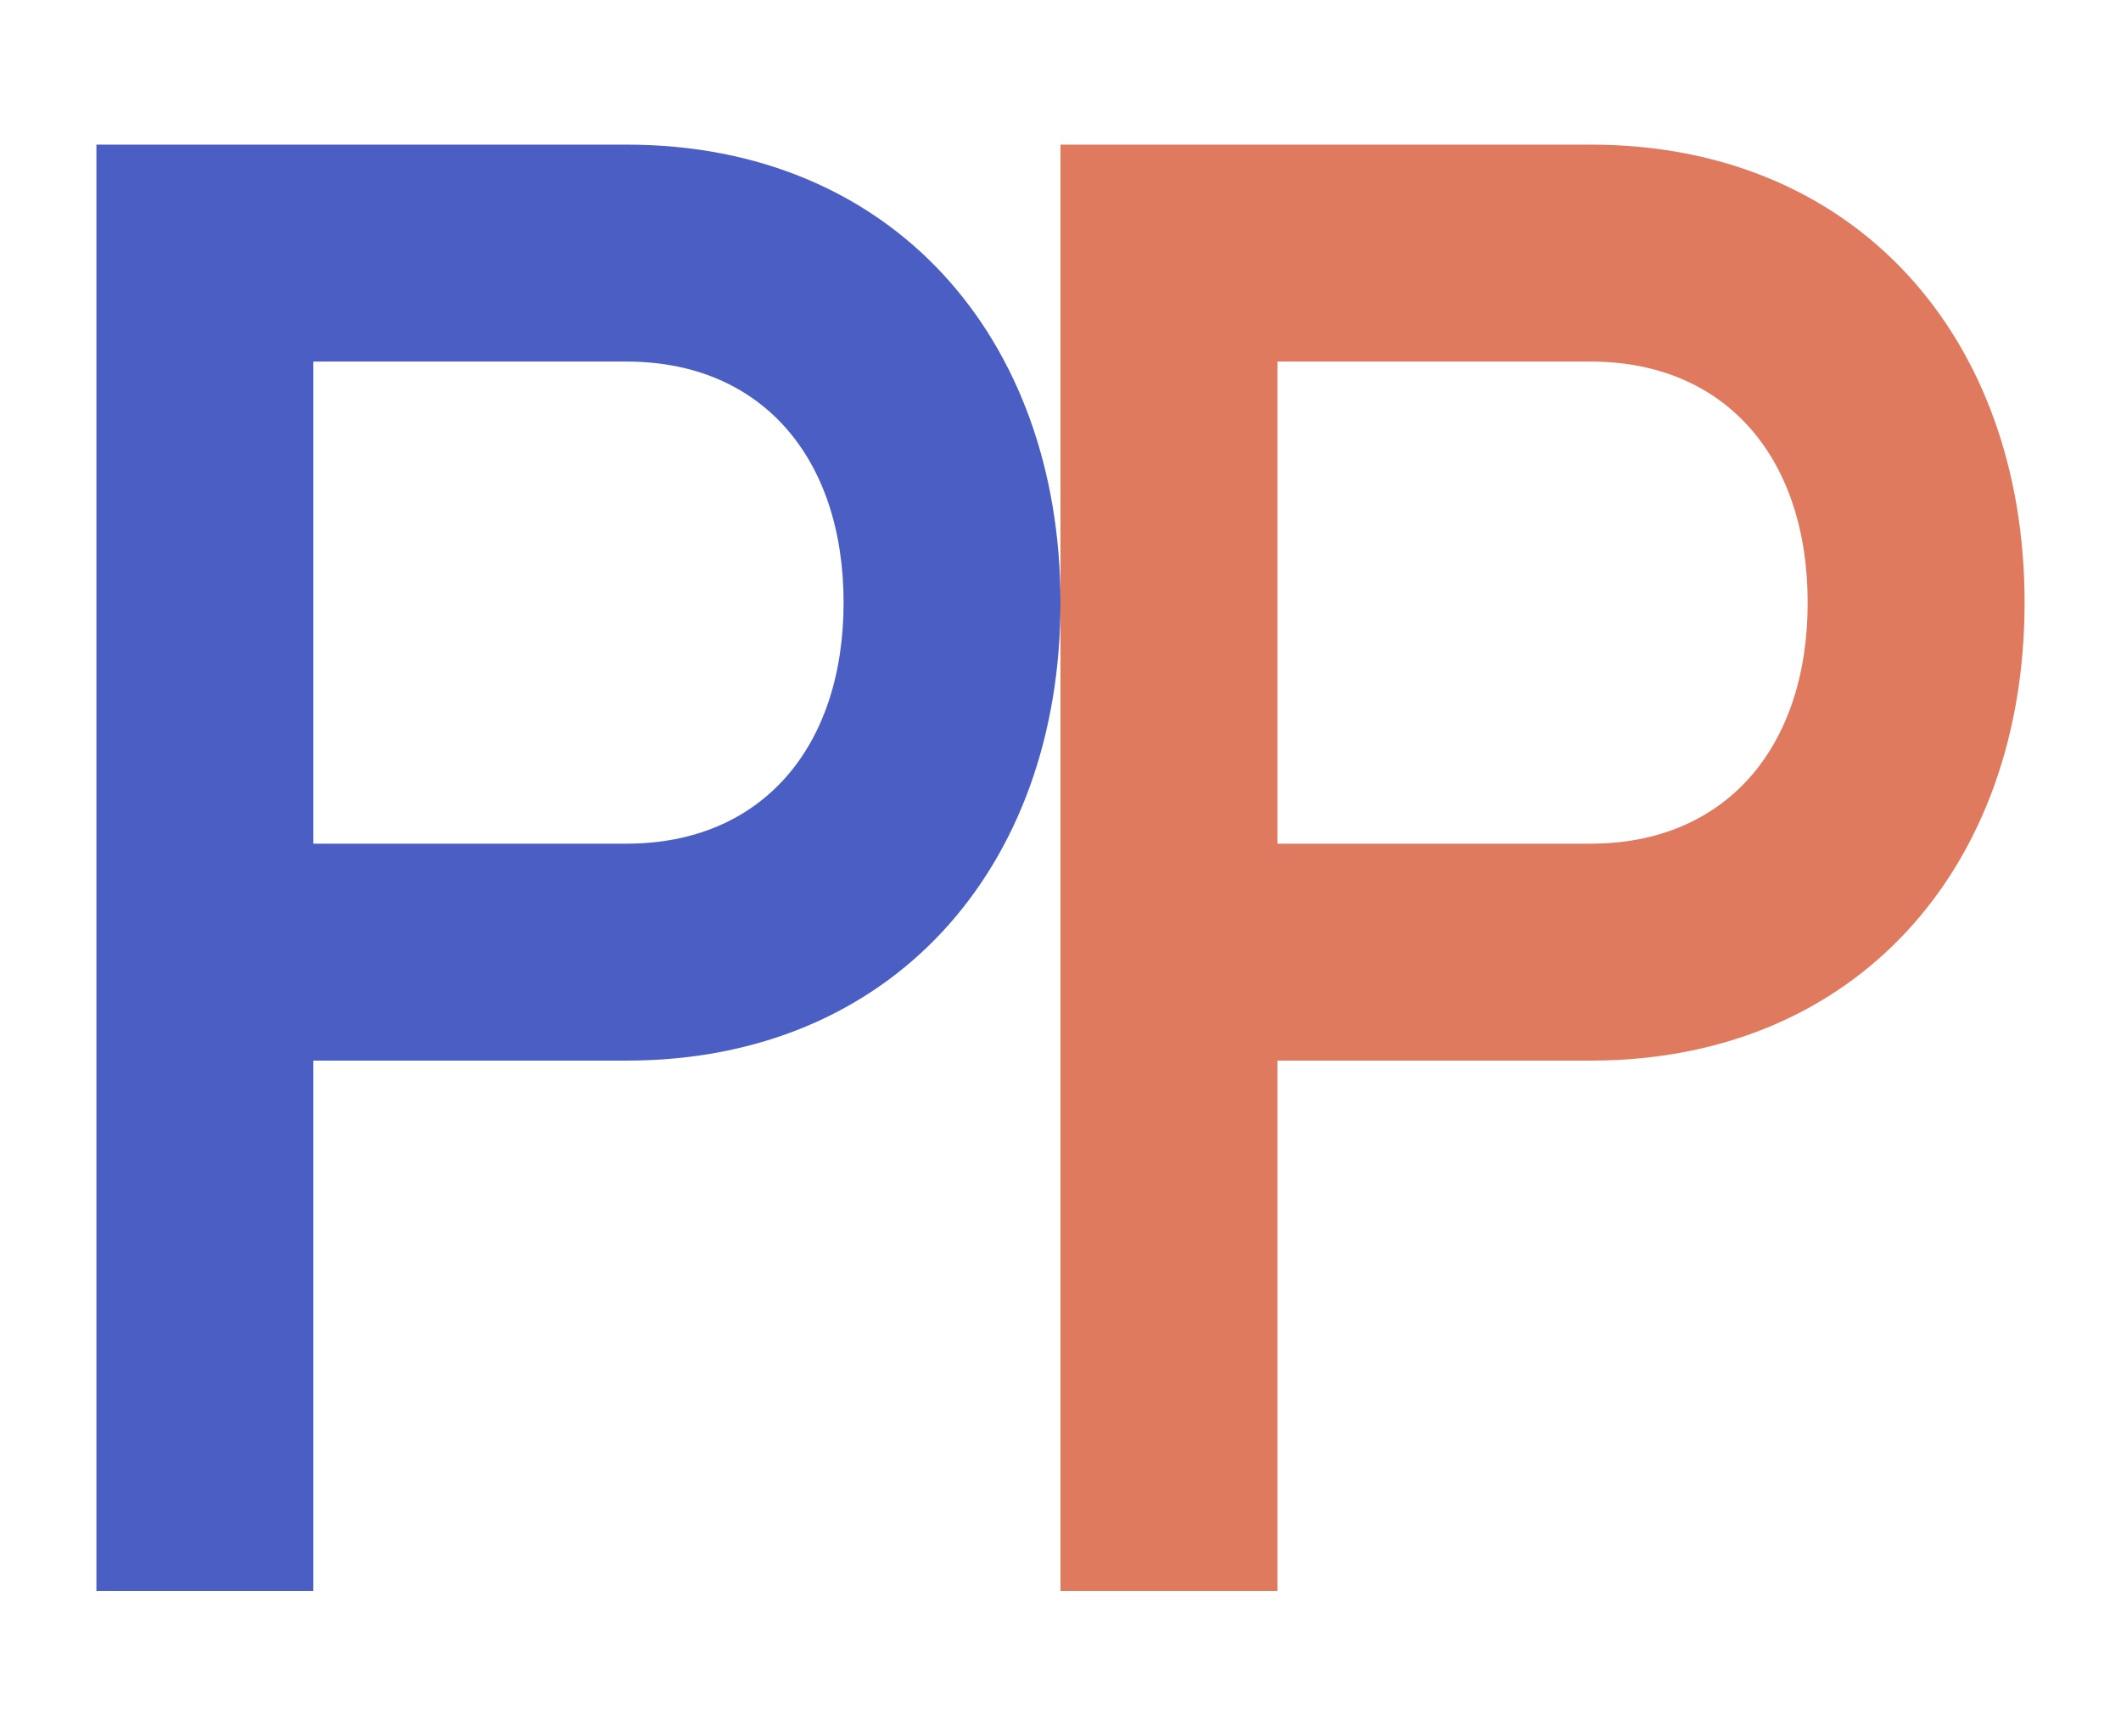
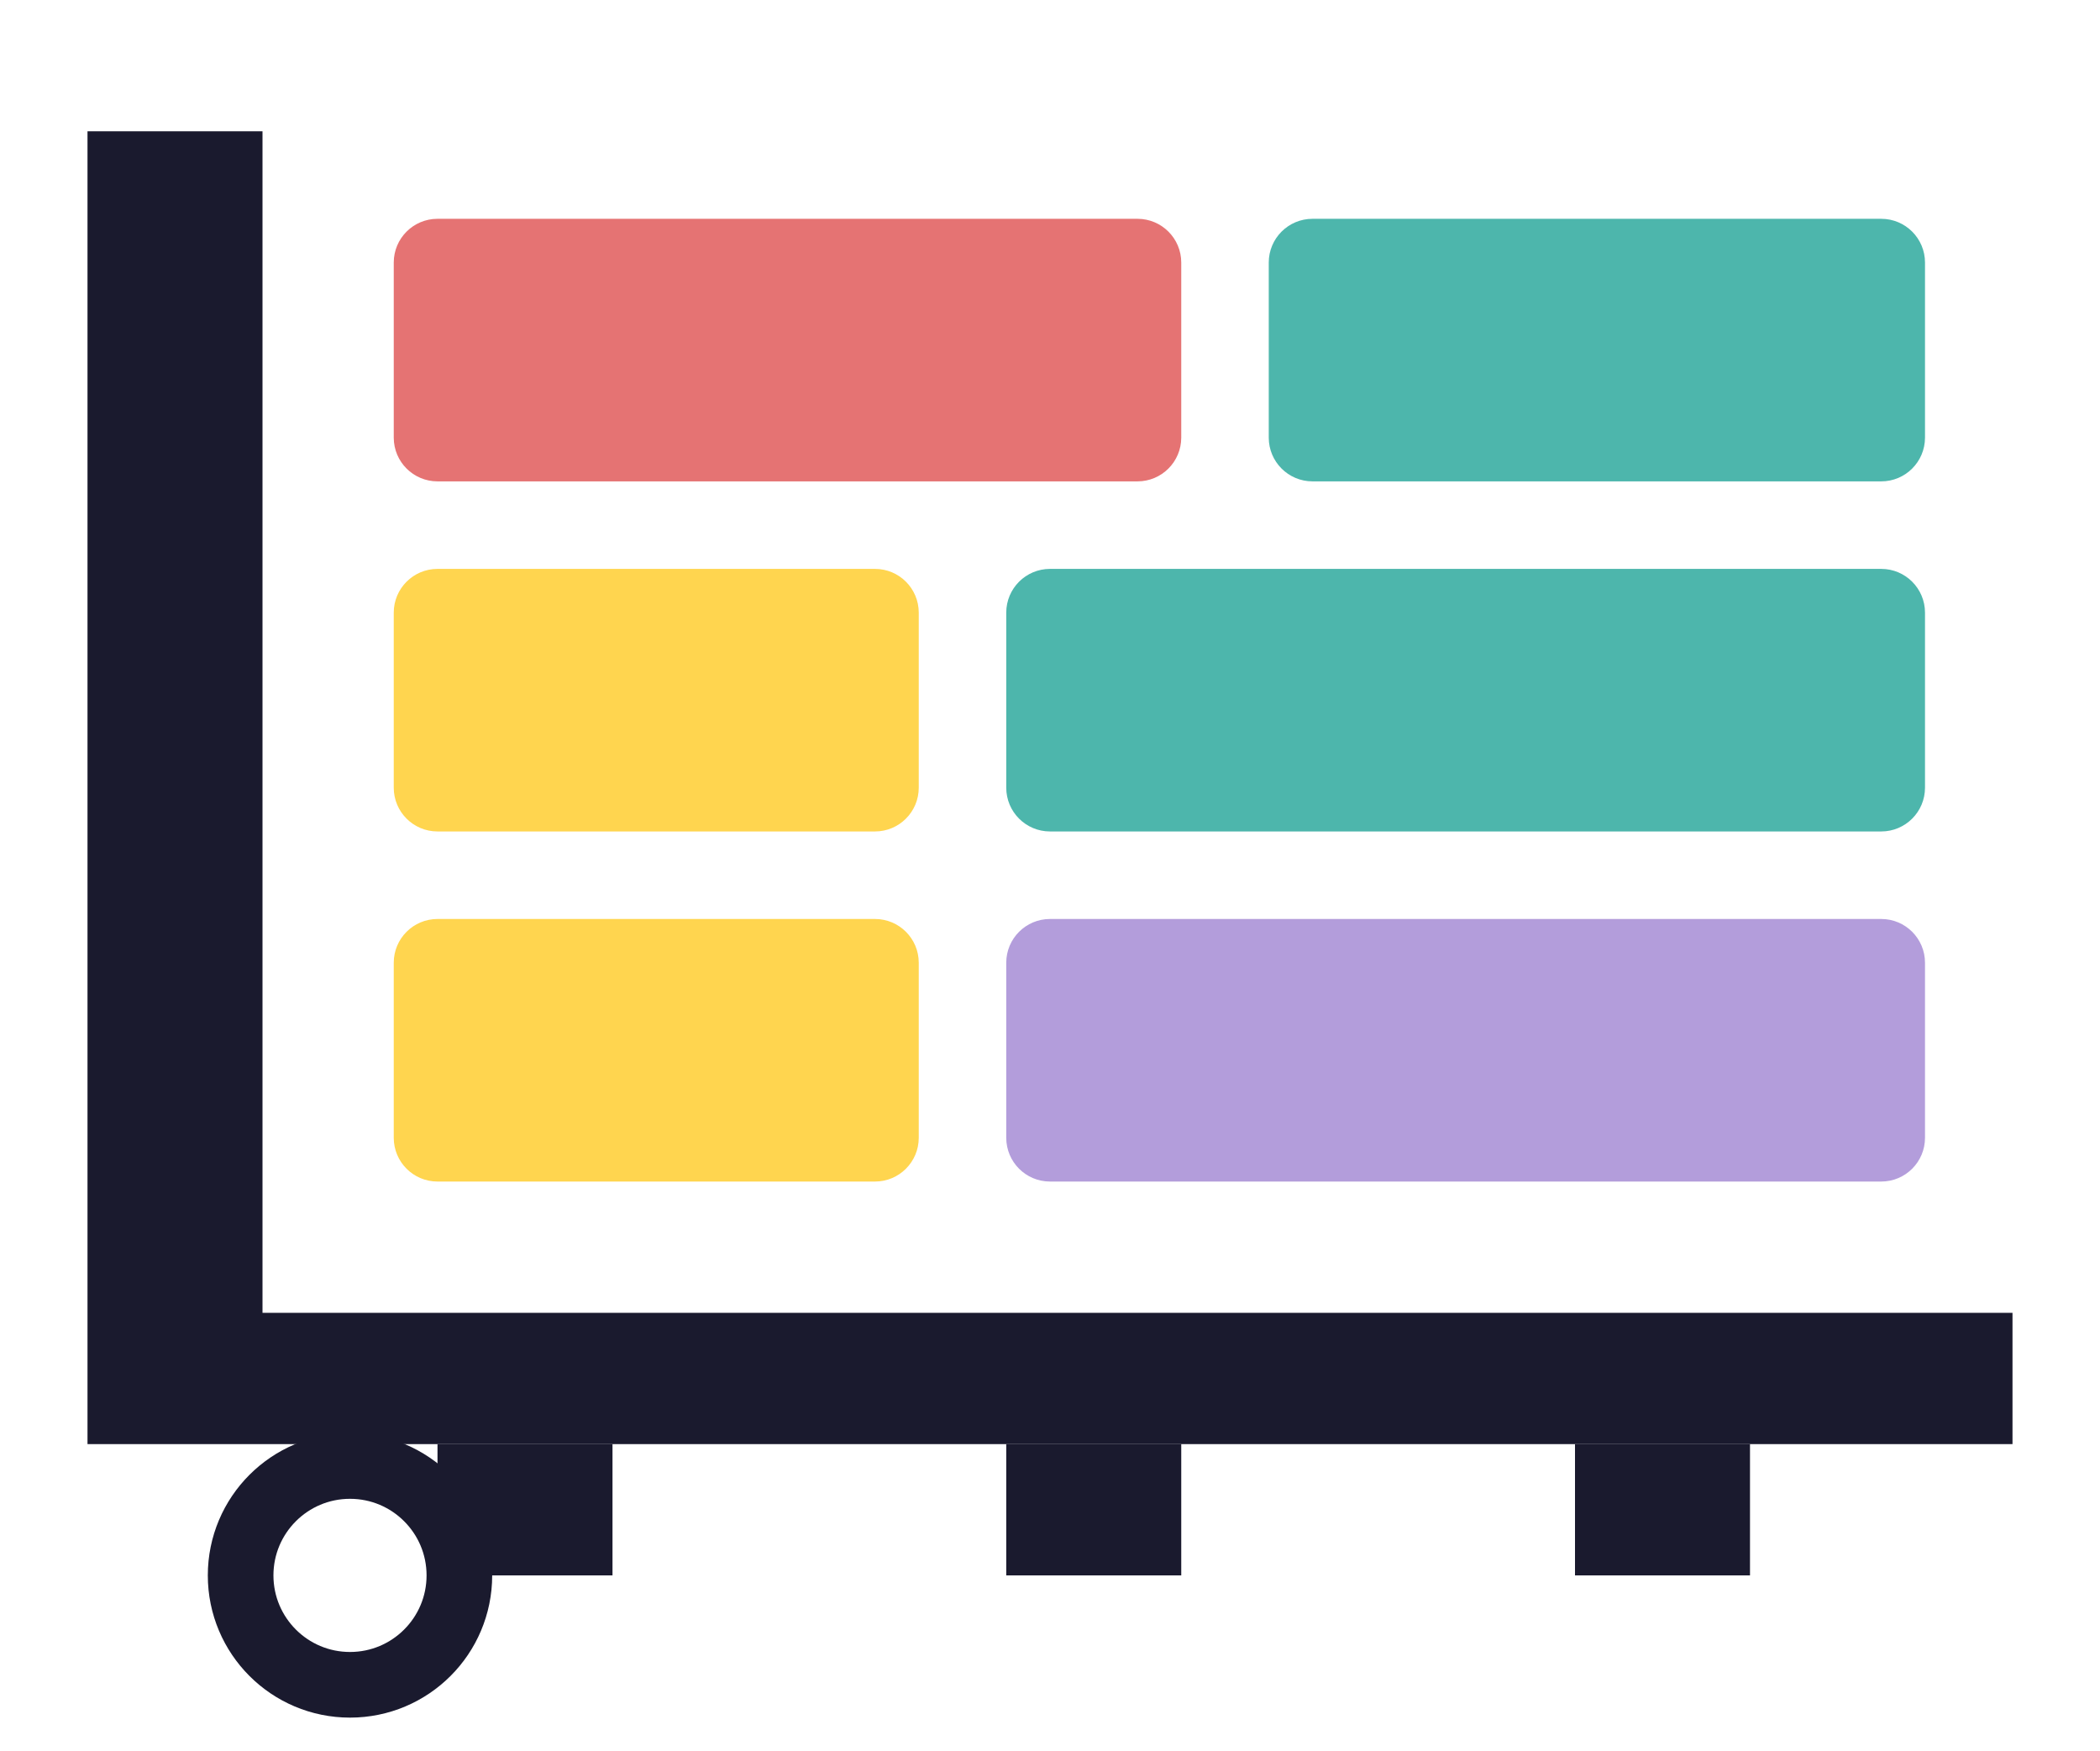
- <svg xmlns="http://www.w3.org/2000/svg" viewBox="0 0 44 36">
-   <path fill-rule="evenodd" clip-rule="evenodd" d="M 2 3 L 2 33 L 6.5 33 L 6.5 22 L 13 22 C 18.5 22, 22 18, 22 12.5 C 22 7, 18.5 3, 13 3 Z M 6.5 7.5 L 13 7.5 C 15.8 7.5, 17.5 9.5, 17.5 12.5 C 17.5 15.5, 15.8 17.5, 13 17.5 L 6.5 17.5 Z" fill="#4A5EC4" />
-   <path fill-rule="evenodd" clip-rule="evenodd" d="M 22 3 L 22 33 L 26.5 33 L 26.5 22 L 33 22 C 38.5 22, 42 18, 42 12.5 C 42 7, 38.5 3, 33 3 Z M 26.5 7.5 L 33 7.5 C 35.8 7.5, 37.5 9.5, 37.5 12.5 C 37.5 15.5, 35.8 17.5, 33 17.5 L 26.5 17.5 Z" fill="#E07A5F" />
+ <svg xmlns="http://www.w3.org/2000/svg" viewBox="0 0 48 40">
+   <path d="M 2 3 L 6 3 L 6 30 L 46 30 L 46 33 L 2 33 Z" fill="#1a1a2e" />
+   <circle cx="8" cy="36" r="2.5" fill="none" stroke="#1a1a2e" stroke-width="1.5" />
+   <rect x="9" y="5" width="18" height="6" rx="1" fill="#E57373" />
+   <rect x="29" y="5" width="15" height="6" rx="1" fill="#4DB6AC" />
+   <rect x="9" y="13" width="12" height="6" rx="1" fill="#FFD54F" />
+   <rect x="23" y="13" width="21" height="6" rx="1" fill="#4DB6AC" />
+   <rect x="9" y="21" width="12" height="6" rx="1" fill="#FFD54F" />
+   <rect x="23" y="21" width="21" height="6" rx="1" fill="#B39DDB" />
+   <rect x="10" y="33" width="4" height="3" fill="#1a1a2e" />
+   <rect x="23" y="33" width="4" height="3" fill="#1a1a2e" />
+   <rect x="36" y="33" width="4" height="3" fill="#1a1a2e" />
</svg>
